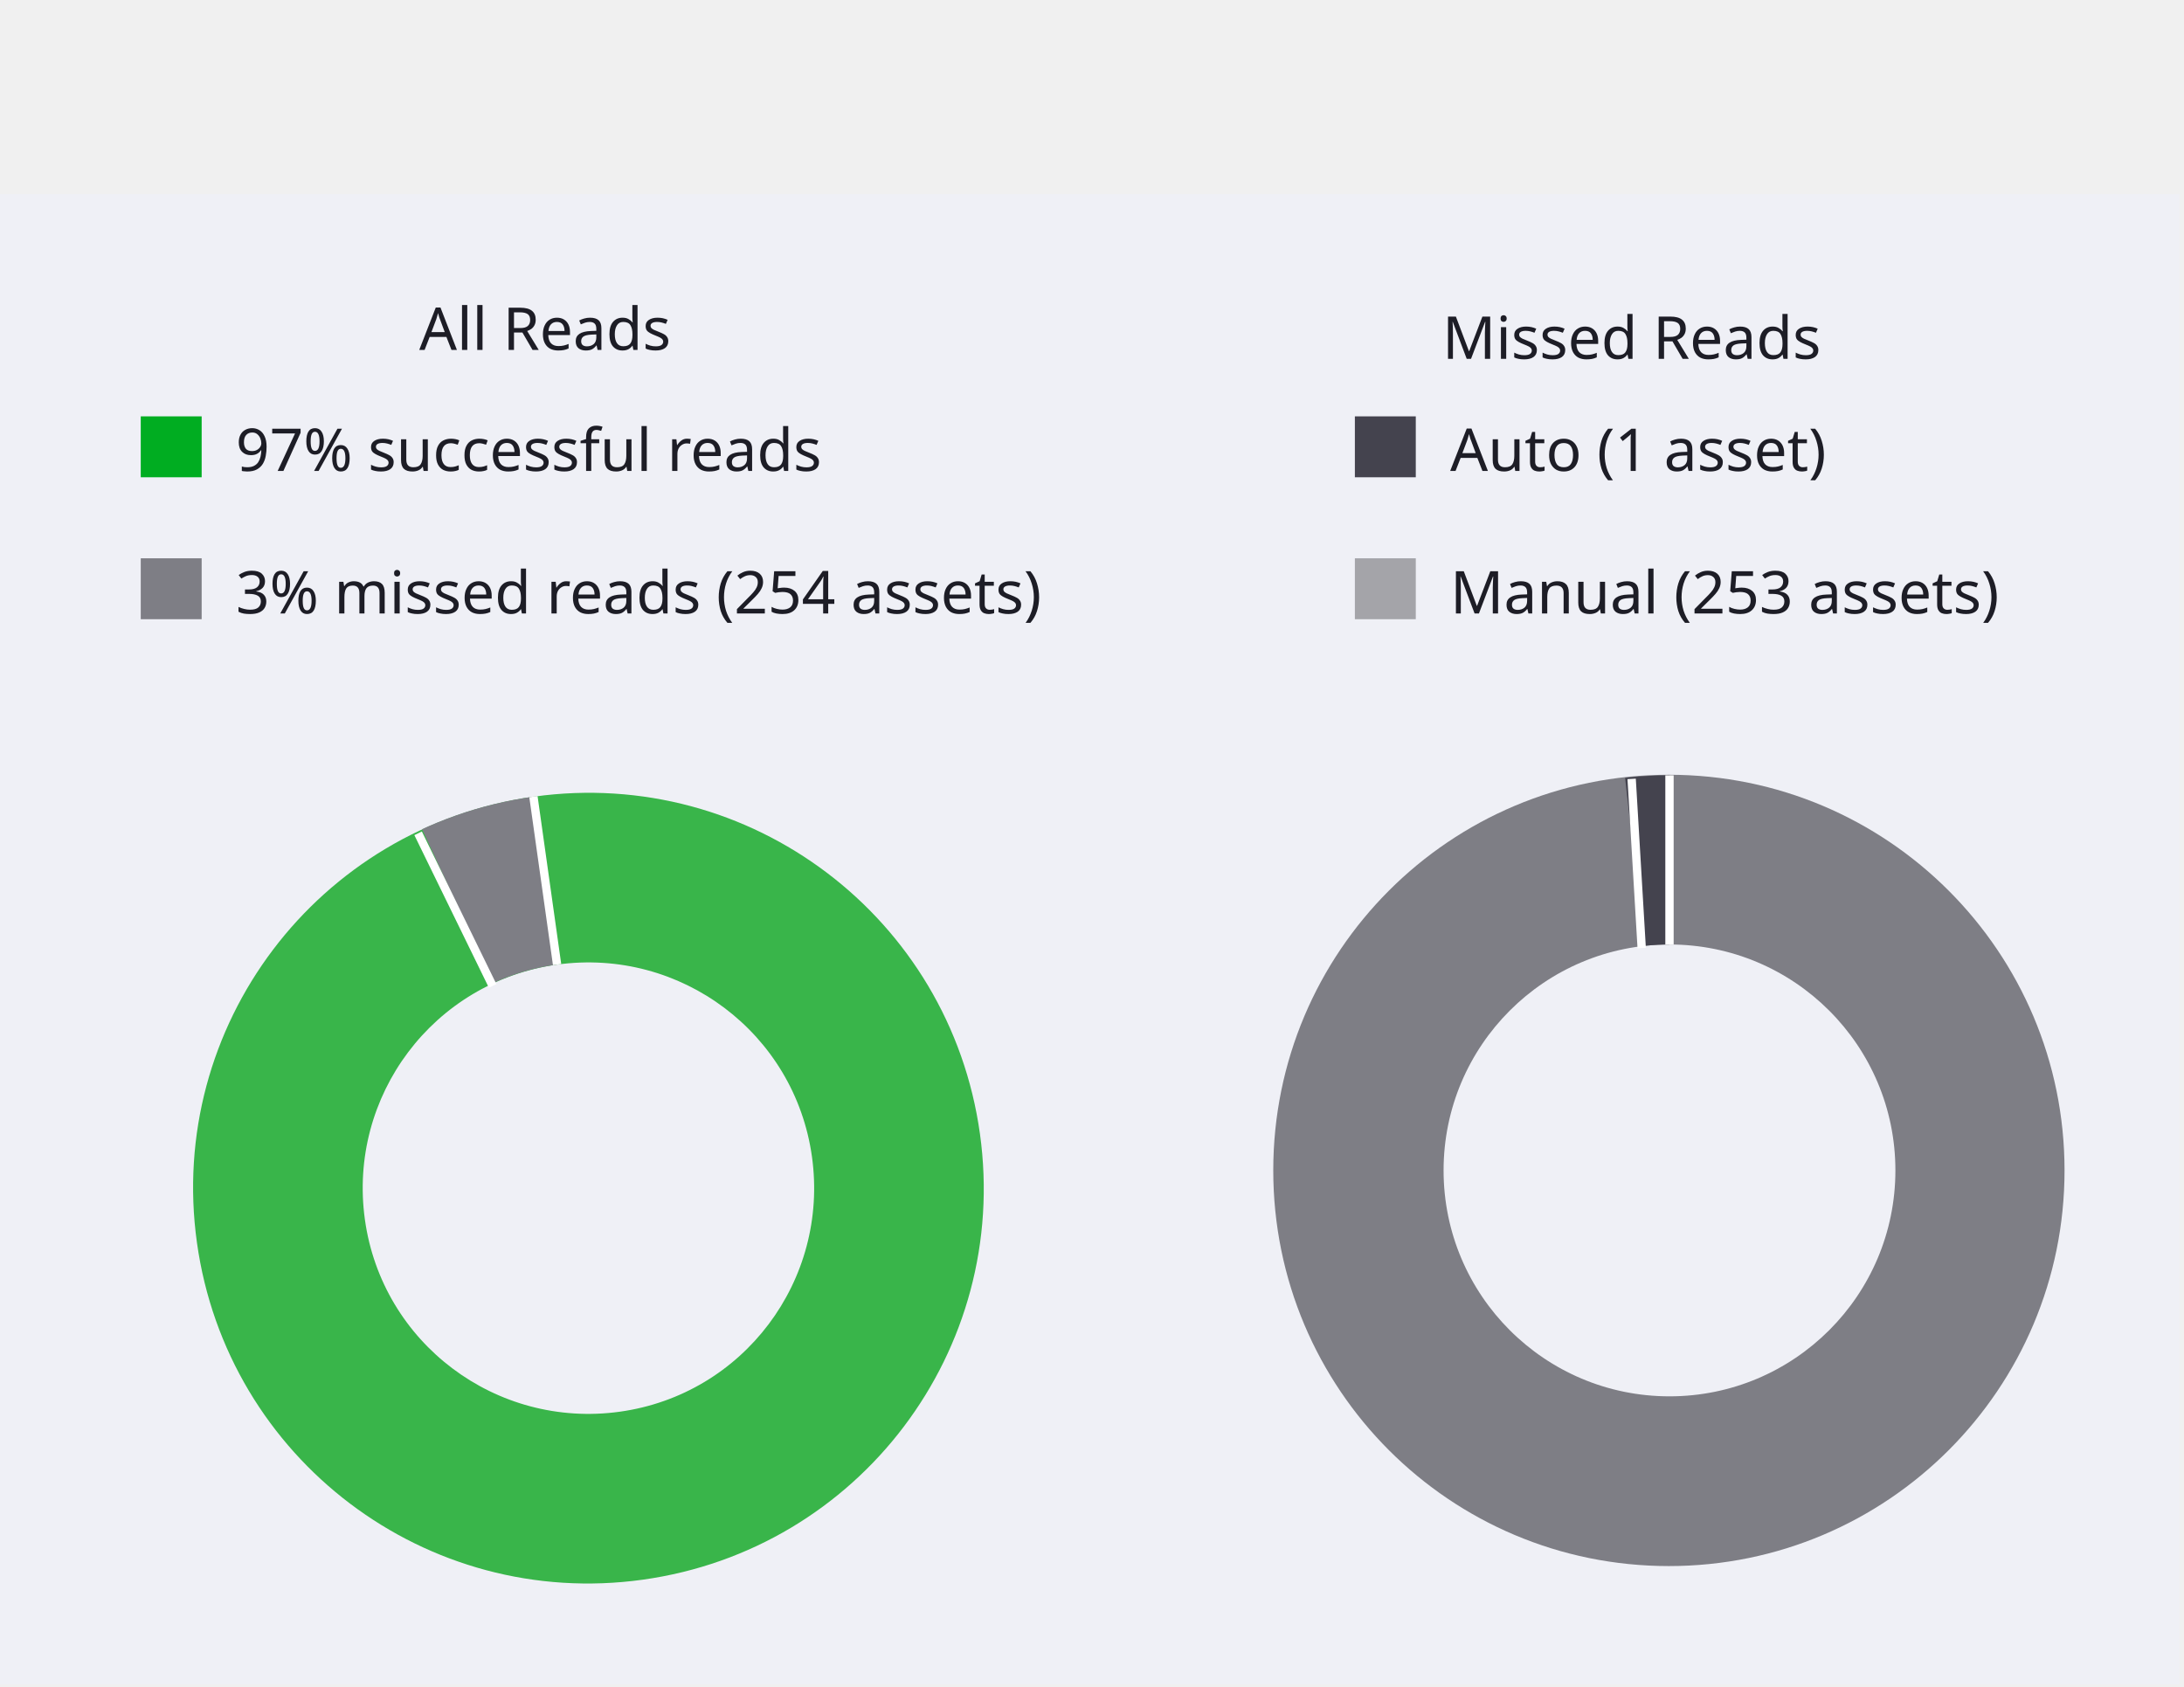
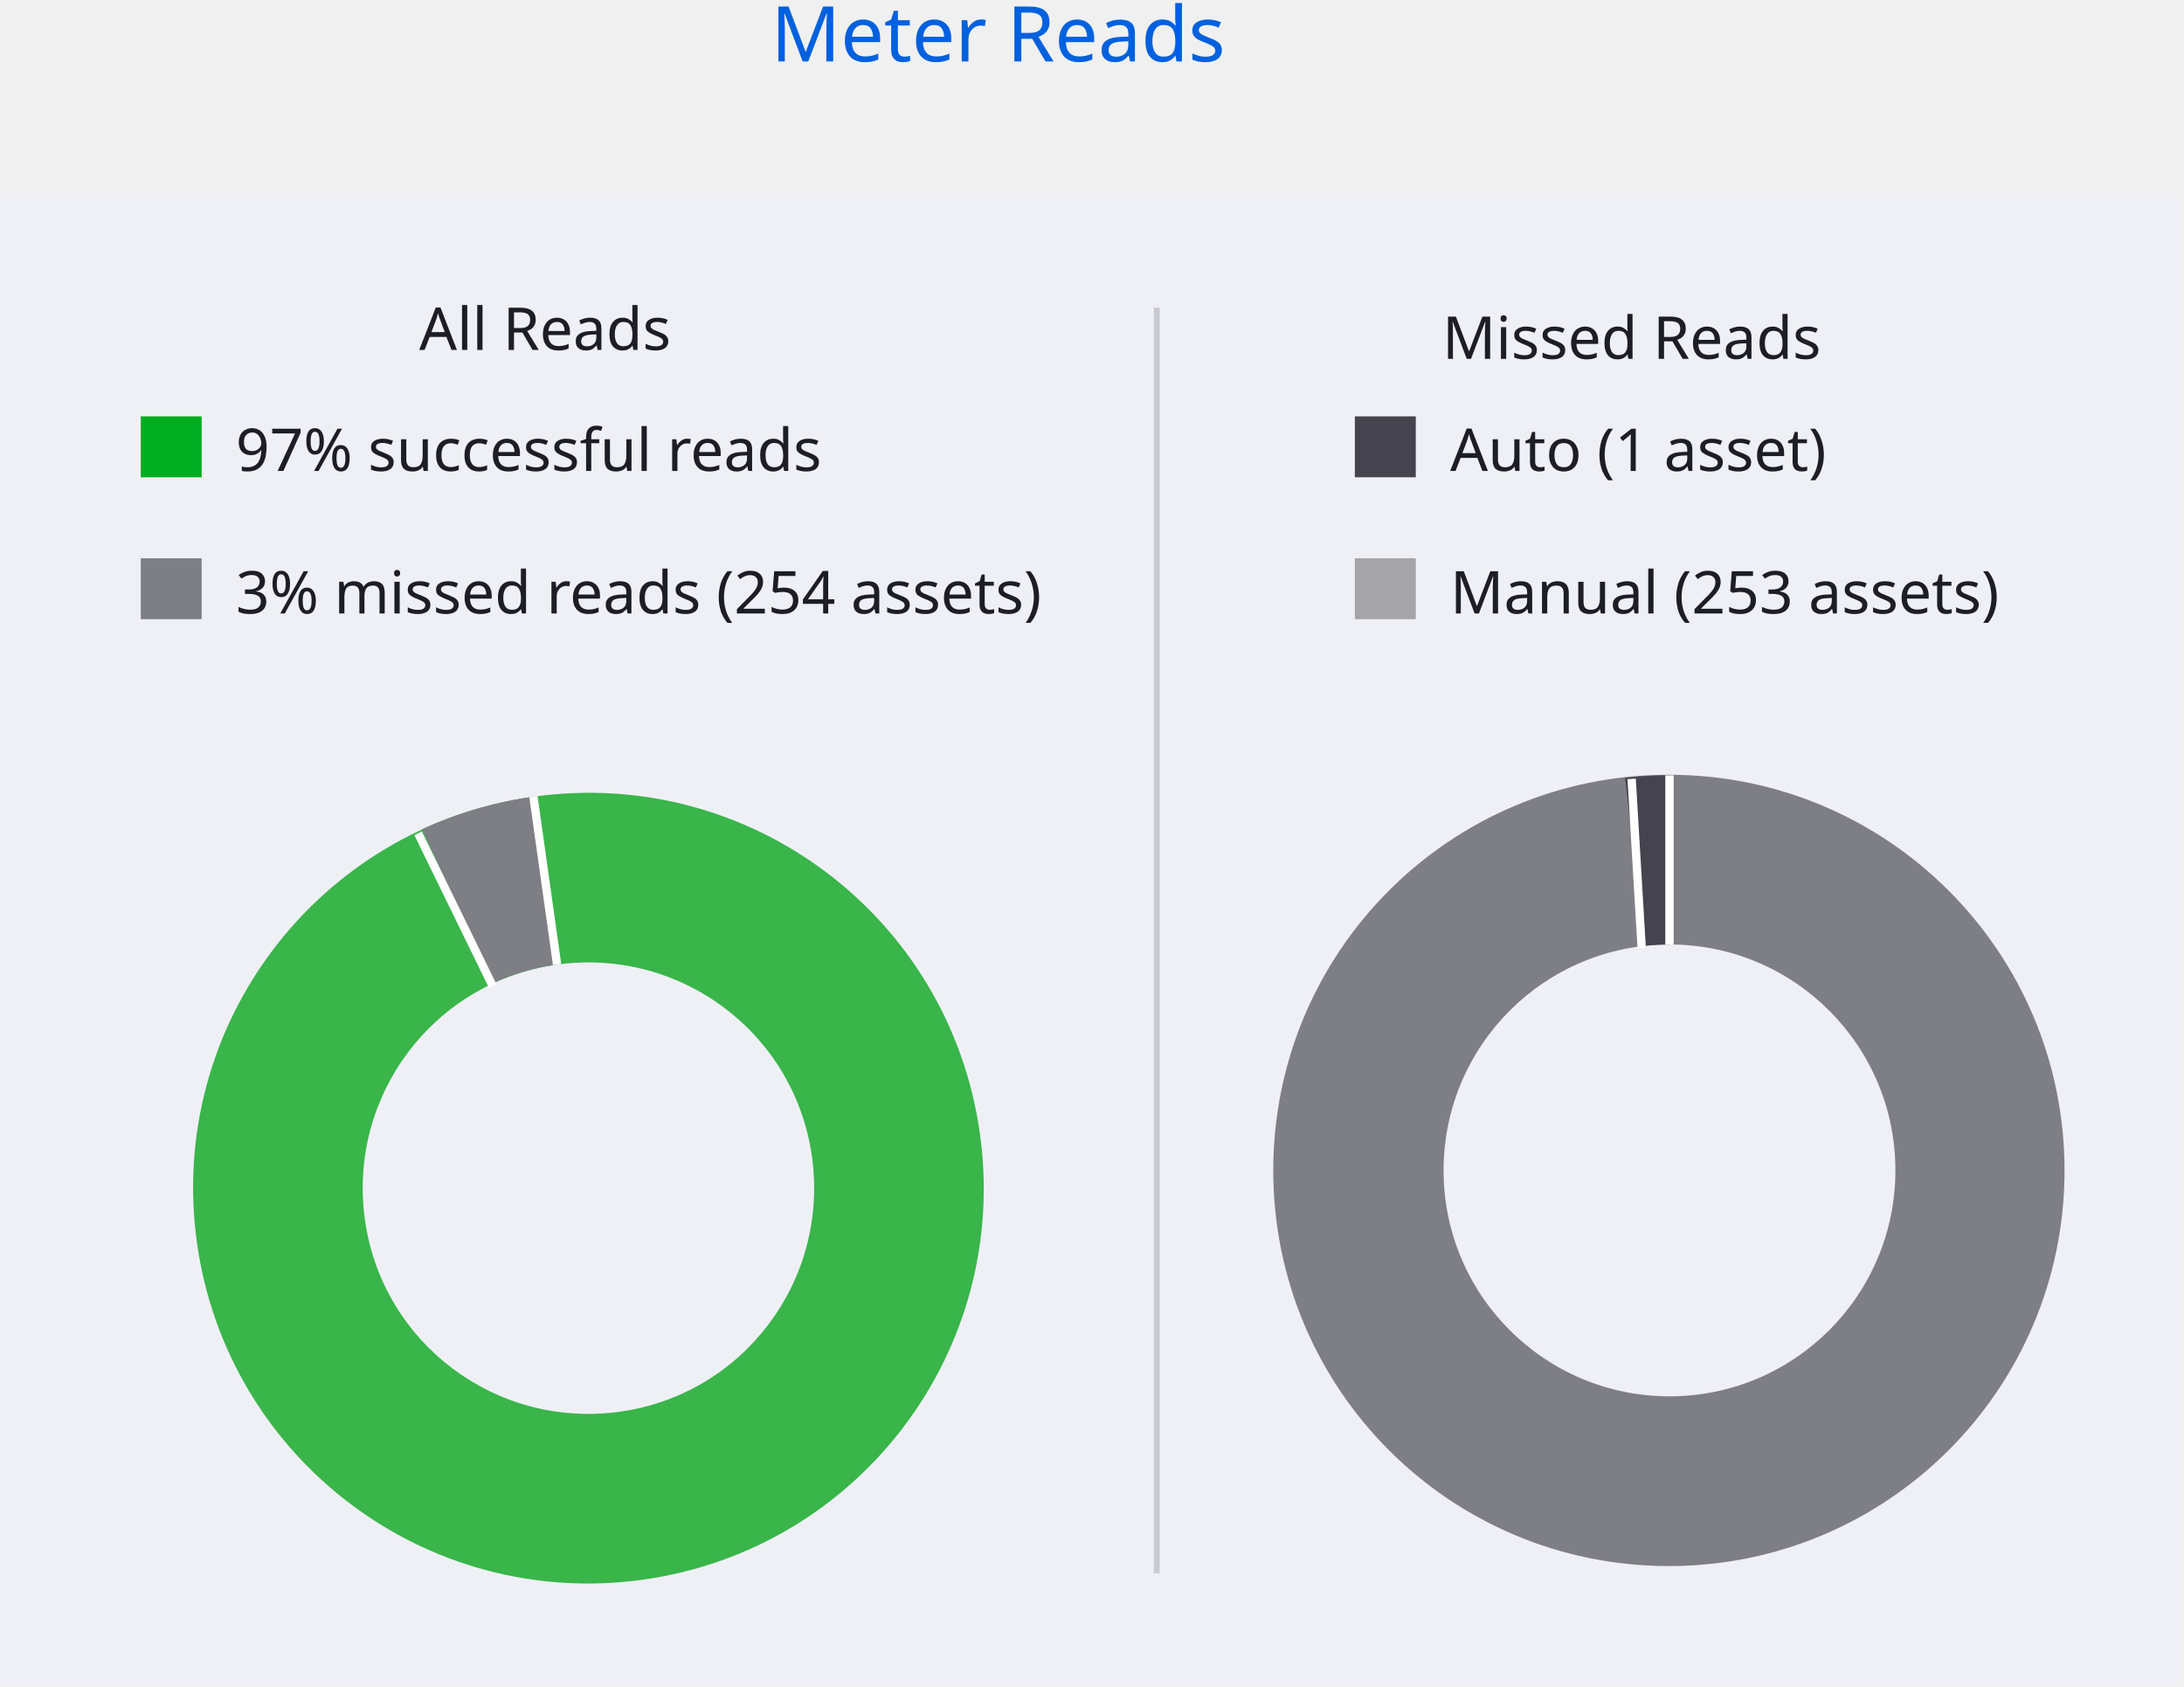
<svg xmlns="http://www.w3.org/2000/svg" xmlns:xlink="http://www.w3.org/1999/xlink" version="1.1" id="madc_events" x="0px" y="0px" viewBox="0 0 369.3 285.1" enable-background="new 0 0 369.3 285.1" xml:space="preserve">
  <g id="XMLID_17_">
    <rect id="XMLID_2029_" x="0" y="32.8" fill="#EFF0F6" width="368.5" height="252" />
    <g id="XMLID_101_">
      <path id="XMLID_449_" fill="#7E7E85" d="M349.1,197.9c0,36.9-29.9,66.9-66.9,66.9s-66.9-29.9-66.9-66.9s29.9-66.9,66.9-66.9    S349.1,161,349.1,197.9z M282.3,159.7c-21.1,0-38.2,17.1-38.2,38.2s17.1,38.2,38.2,38.2c21.1,0,38.2-17.1,38.2-38.2    S303.4,159.7,282.3,159.7z" />
      <g id="XMLID_104_">
        <defs>
          <polygon id="XMLID_105_" points="282.3,197.9 282.3,106.2 258.5,99.5 273.2,117.5     " />
        </defs>
        <clipPath id="XMLID_82_">
          <use xlink:href="#XMLID_105_" overflow="visible" />
        </clipPath>
        <path id="XMLID_174_" clip-path="url(#XMLID_82_)" fill="#44434E" d="M282.3,131.1c36.9,0,66.9,29.9,66.9,66.9     s-29.9,66.9-66.9,66.9s-66.9-29.9-66.9-66.9S245.4,131.1,282.3,131.1z M244.1,197.9c0,21.1,17.1,38.2,38.2,38.2     s38.2-17.1,38.2-38.2s-17.1-38.2-38.2-38.2S244.1,176.8,244.1,197.9z" />
      </g>
      <line id="XMLID_103_" fill="none" stroke="#FFFFFF" stroke-width="1.41" stroke-miterlimit="10" x1="282.3" y1="159.7" x2="282.3" y2="131.1" />
      <line id="XMLID_102_" fill="none" stroke="#FFFFFF" stroke-width="1.41" stroke-miterlimit="10" x1="275.9" y1="131.7" x2="277.6" y2="160.3" />
    </g>
    <rect id="XMLID_2078_" x="229.1" y="70.4" fill="#44434E" width="10.3" height="10.3" />
    <rect id="XMLID_2077_" x="229.1" y="94.4" fill="#A4A4A9" width="10.3" height="10.3" />
    <rect id="XMLID_100_" x="245.2" y="71.6" fill="none" width="129.7" height="44" />
    <text id="XMLID_2075_" transform="matrix(1 0 0 1 245.2181 79.6305)">
      <tspan x="0" y="0" fill="#1D1D26" font-family="'TPHero-Regular'" font-size="10px">Auto (1 asset) </tspan>
      <tspan x="0" y="24.1" fill="#1D1D26" font-family="'TPHero-Regular'" font-size="10px">Manual (253 assets)</tspan>
    </text>
    <g id="XMLID_97_">
      <rect id="XMLID_2073_" x="23.8" y="70.4" fill="#00AD21" width="10.3" height="10.3" />
      <rect id="XMLID_2074_" x="23.8" y="94.4" fill="#7E7E85" width="10.3" height="10.3" />
      <g id="XMLID_1976_">
        <path id="XMLID_2066_" fill="#39B54A" d="M165.7,191.7c5.1,36.6-20.4,70.3-57,75.4s-70.3-20.4-75.4-57s20.4-70.3,57-75.4     S160.6,155.1,165.7,191.7z M94.2,163.1c-20.9,2.9-35.4,22.2-32.5,43.1s22.2,35.4,43.1,32.5s35.4-22.2,32.5-43.1     S115.1,160.2,94.2,163.1z" />
        <g id="XMLID_2061_">
          <defs>
            <polygon id="XMLID_2062_" points="99.4,200.9 86.8,110.1 74.2,122.3 66.6,129.9      " />
          </defs>
          <clipPath id="XMLID_83_">
            <use xlink:href="#XMLID_2062_" overflow="visible" />
          </clipPath>
          <path id="XMLID_2063_" clip-path="url(#XMLID_83_)" fill="#7E7E85" d="M90.2,134.7c36.6-5.1,70.3,20.4,75.4,57      s-20.4,70.3-57,75.4s-70.3-20.4-75.4-57S53.6,139.8,90.2,134.7z M61.6,206.2c2.9,20.9,22.2,35.4,43.1,32.5s35.4-22.2,32.5-43.1      s-22.2-35.4-43.1-32.5S58.7,185.3,61.6,206.2z" />
        </g>
        <line id="XMLID_2060_" fill="none" stroke="#FFFFFF" stroke-width="1.41" stroke-miterlimit="10" x1="94.2" y1="163.1" x2="90.2" y2="134.7" />
        <line id="XMLID_2059_" fill="none" stroke="#FFFFFF" stroke-width="1.41" stroke-miterlimit="10" x1="70.7" y1="140.9" x2="83.3" y2="166.7" />
      </g>
      <rect id="XMLID_99_" x="39.9" y="71.6" fill="none" width="147.3" height="57.5" />
      <text id="XMLID_2070_" transform="matrix(1 0 0 1 39.8748 79.6303)">
        <tspan x="0" y="0" fill="#1D1D26" font-family="'TPHero-Regular'" font-size="10px">97% successful reads </tspan>
        <tspan x="0" y="24.1" fill="#1D1D26" font-family="'TPHero-Regular'" font-size="10px">3% missed reads (254 assets)</tspan>
      </text>
      <rect id="XMLID_98_" x="70.9" y="51.1" fill="none" width="100.7" height="17.2" />
      <text id="XMLID_2042_" transform="matrix(1 0 0 1 70.889 59.1711)" fill="#1D1D26" font-family="'TPHero-Bold'" font-size="10px">All Reads</text>
    </g>
    <rect id="XMLID_96_" x="243.9" y="52.6" fill="none" width="100.7" height="17.2" />
    <text id="XMLID_2058_" transform="matrix(1 0 0 1 243.8846 60.6711)" fill="#1D1D26" font-family="'TPHero-Bold'" font-size="10px">Missed Reads</text>
    <rect id="XMLID_21_" x="46.8" y="0" fill="none" width="247.8" height="28.1" />
+     <text id="XMLID_1968_" transform="matrix(1 0 0 1 130.3599 10.3883)" fill="#0061DE" font-family="'TPHero-Regular'" font-size="13px">Meter Reads</text>
+     <line id="XMLID_2072_" fill="none" stroke="#C9C9D1" stroke-miterlimit="10" x1="195.6" y1="52" x2="195.6" y2="266" />
  </g>
</svg>
